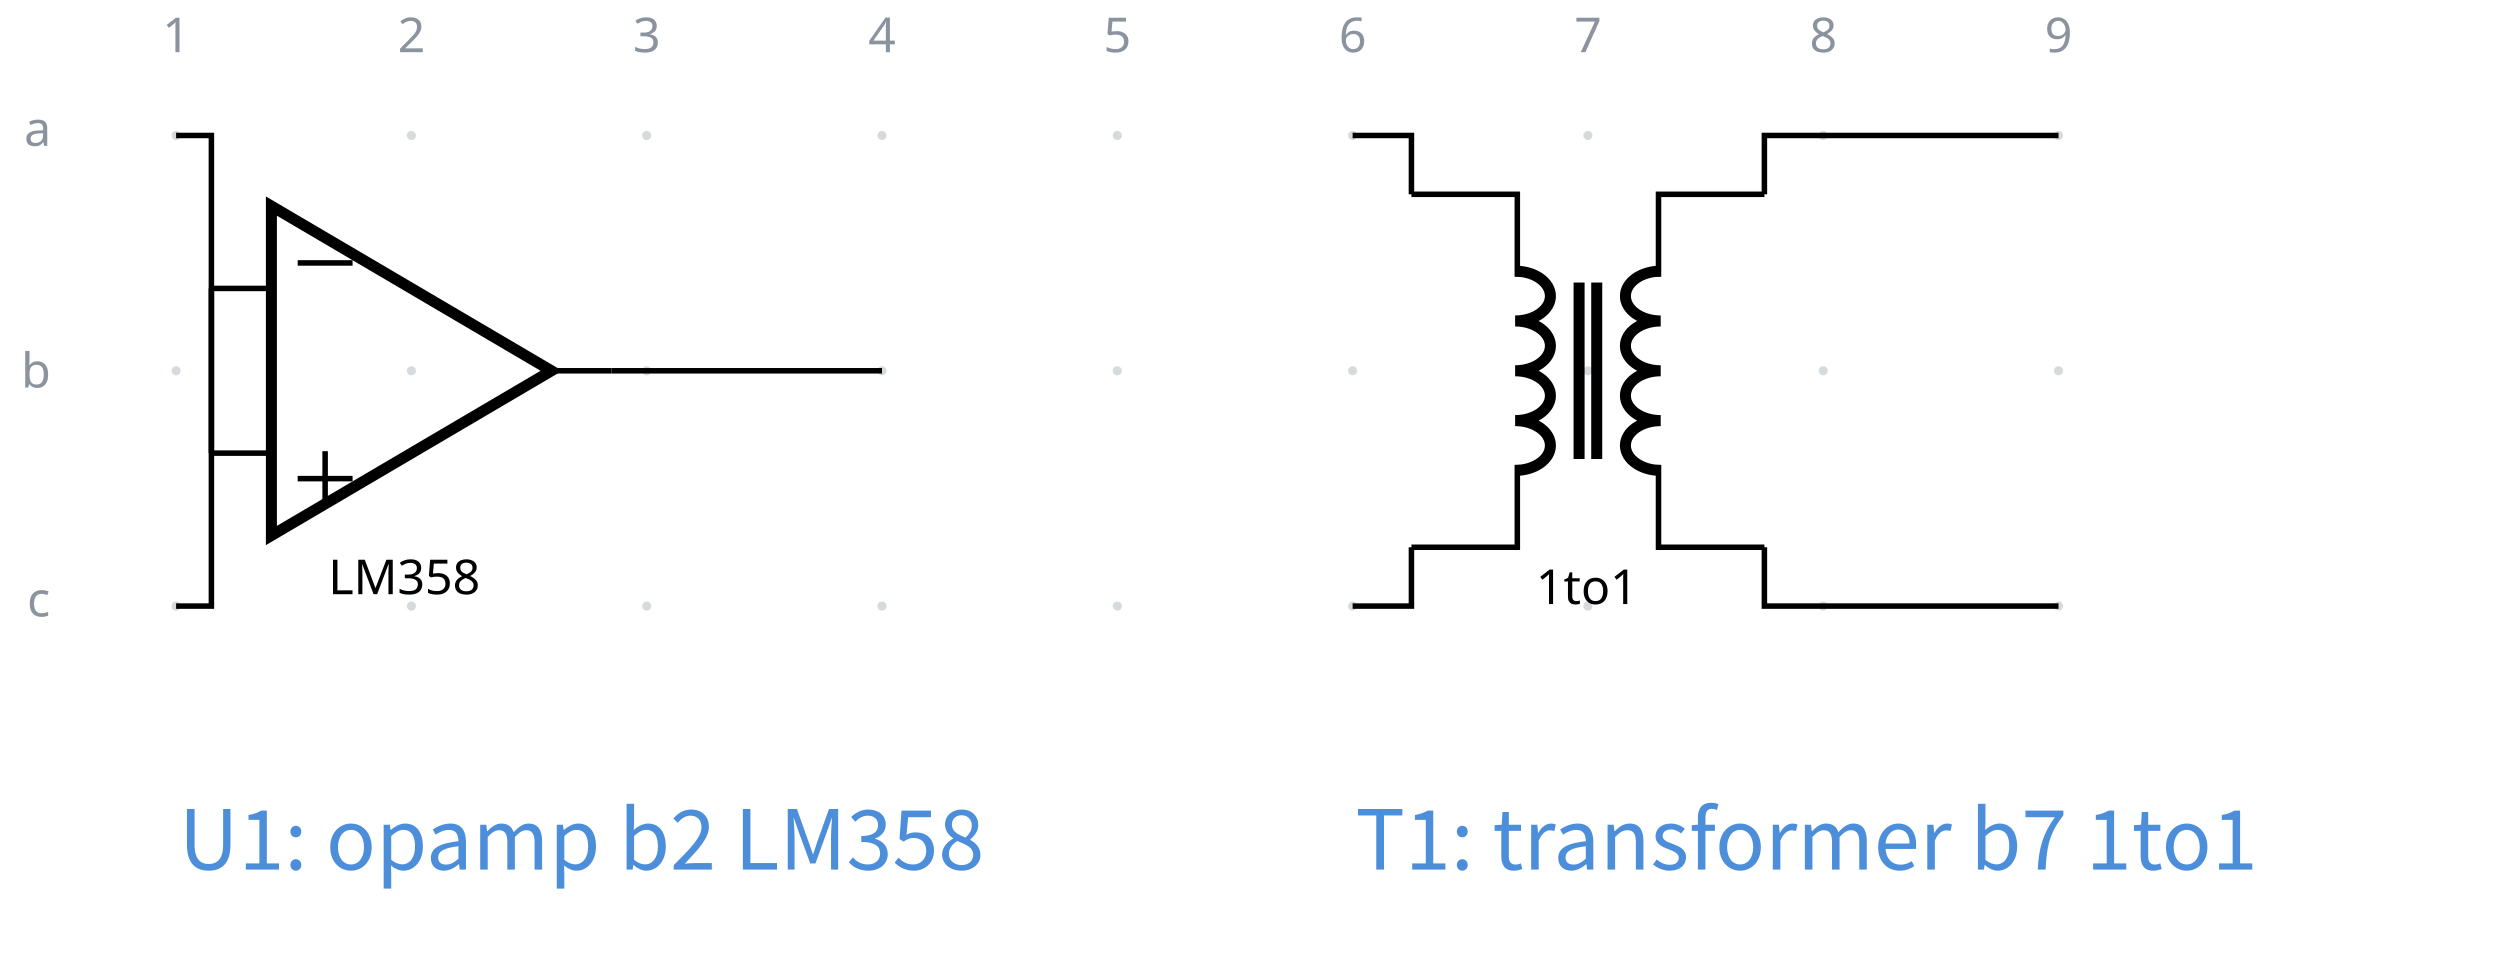
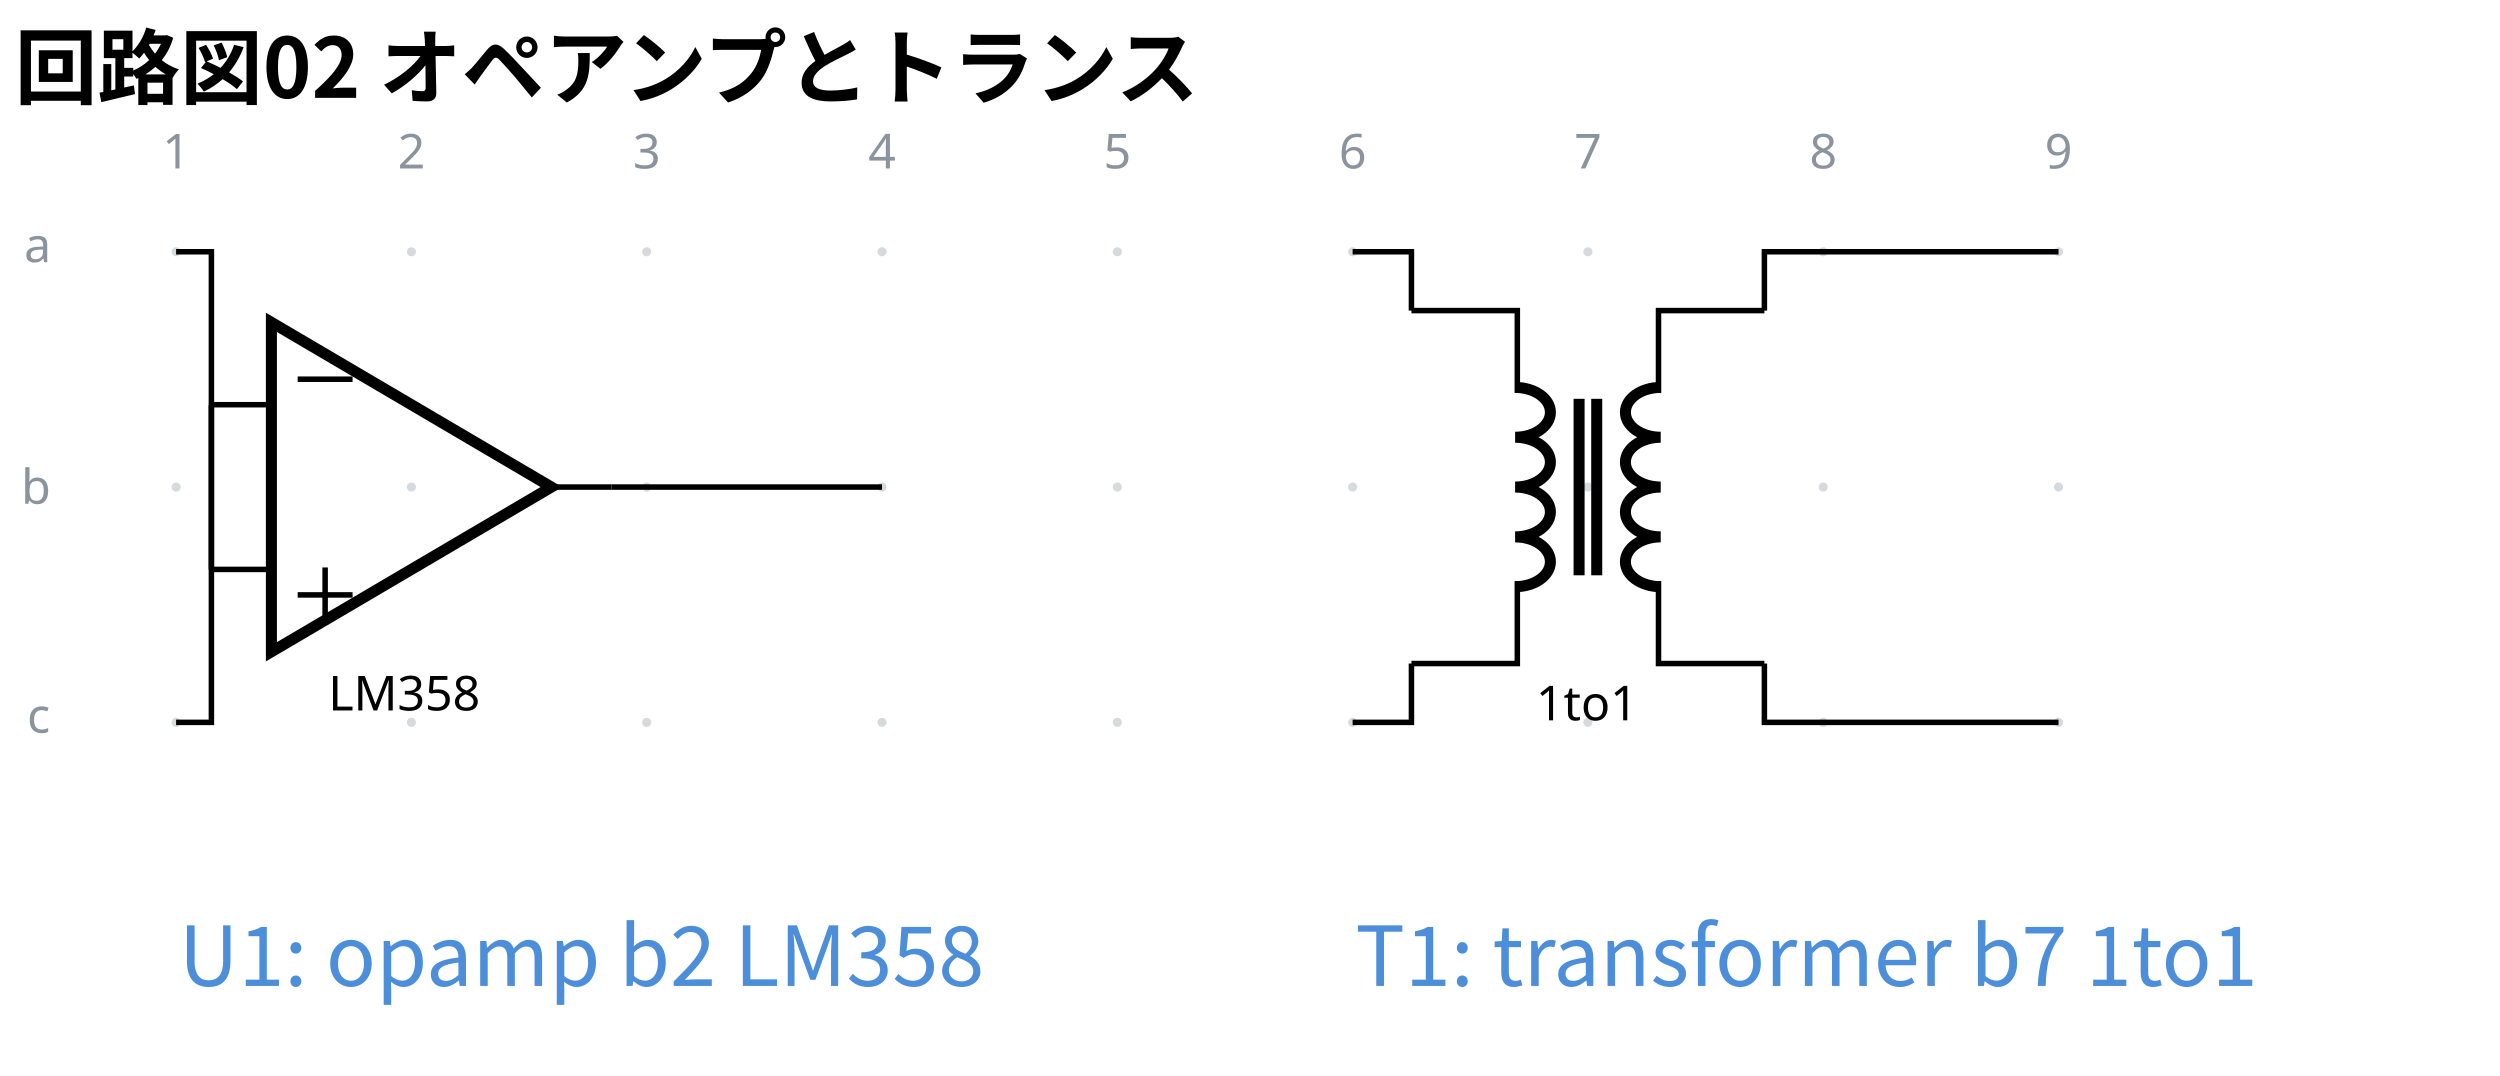
- <svg xmlns="http://www.w3.org/2000/svg" data-circuit-fence="0.1.0" fill="currentColor" width="483.68" height="185.641" viewBox="-72 -72 362.76 139.231">
+ <svg xmlns="http://www.w3.org/2000/svg" data-circuit-fence="0.1.0" fill="currentColor" width="483.68" height="208.138" viewBox="-72 -72 362.76 156.103">
  <g stroke="currentColor" stroke-miterlimit="10" stroke-width=".8">
-     <path fill="#8b949e" fill-opacity=".35" stroke="none" stroke-opacity=".35" d="M-45.787-52.341a.66.66 0 1 0-1.32 0 .66.66 0 0 0 1.32 0M-45.787-18.198a.66.66 0 1 0-1.32 0 .66.66 0 0 0 1.32 0M-45.787 15.945a.66.66 0 1 0-1.32 0 .66.66 0 0 0 1.32 0M-11.644-52.341a.66.66 0 1 0-1.32 0 .66.66 0 0 0 1.32 0M-11.644-18.198a.66.66 0 1 0-1.32 0 .66.66 0 0 0 1.32 0M-11.644 15.945a.66.66 0 1 0-1.32 0 .66.66 0 0 0 1.32 0M22.5-52.341a.66.66 0 1 0-1.32 0 .66.66 0 0 0 1.32 0M22.5-18.198a.66.66 0 1 0-1.32 0 .66.66 0 0 0 1.32 0M22.5 15.945a.66.66 0 1 0-1.32 0 .66.66 0 0 0 1.32 0M56.643-52.341a.66.66 0 1 0-1.32 0 .66.66 0 0 0 1.32 0M56.643-18.198a.66.66 0 1 0-1.32 0 .66.66 0 0 0 1.32 0M56.643 15.945a.66.66 0 1 0-1.32 0 .66.66 0 0 0 1.32 0M90.786-52.341a.66.66 0 1 0-1.32 0 .66.66 0 0 0 1.32 0M90.786-18.198a.66.66 0 1 0-1.32 0 .66.66 0 0 0 1.32 0M90.786 15.945a.66.66 0 1 0-1.32 0 .66.66 0 0 0 1.32 0M124.93-52.341a.66.66 0 1 0-1.32 0 .66.66 0 0 0 1.32 0M124.93-18.198a.66.66 0 1 0-1.32 0 .66.66 0 0 0 1.32 0M124.93 15.945a.66.66 0 1 0-1.32 0 .66.66 0 0 0 1.32 0M159.072-52.341a.66.66 0 1 0-1.32 0 .66.66 0 0 0 1.32 0M159.072-18.198a.66.66 0 1 0-1.32 0 .66.66 0 0 0 1.32 0M159.072 15.945a.66.66 0 1 0-1.32 0 .66.66 0 0 0 1.32 0M193.216-52.341a.66.66 0 1 0-1.32 0 .66.66 0 0 0 1.32 0M193.216-18.198a.66.66 0 1 0-1.32 0 .66.66 0 0 0 1.32 0M193.216 15.945a.66.66 0 1 0-1.32 0 .66.66 0 0 0 1.32 0M227.36-52.341a.66.66 0 1 0-1.32 0 .66.66 0 0 0 1.32 0M227.36-18.198a.66.66 0 1 0-1.32 0 .66.66 0 0 0 1.32 0M227.36 15.945a.66.66 0 1 0-1.32 0 .66.66 0 0 0 1.32 0m-.66 0" />
+     <path fill="#8b949e" fill-opacity=".35" stroke="none" stroke-opacity=".35" d="M-45.787-35.469a.66.66 0 1 0-1.32 0 .66.66 0 0 0 1.32 0M-45.787-1.326a.66.66 0 1 0-1.32 0 .66.66 0 0 0 1.32 0M-45.787 32.818a.66.66 0 1 0-1.32 0 .66.66 0 0 0 1.32 0M-11.644-35.469a.66.66 0 1 0-1.32 0 .66.66 0 0 0 1.32 0M-11.644-1.326a.66.66 0 1 0-1.32 0 .66.66 0 0 0 1.32 0M-11.644 32.818a.66.66 0 1 0-1.32 0 .66.66 0 0 0 1.32 0M22.5-35.469a.66.66 0 1 0-1.32 0 .66.66 0 0 0 1.32 0M22.5-1.326a.66.66 0 1 0-1.32 0 .66.66 0 0 0 1.32 0M22.5 32.818a.66.66 0 1 0-1.32 0 .66.66 0 0 0 1.32 0M56.643-35.469a.66.66 0 1 0-1.32 0 .66.66 0 0 0 1.32 0M56.643-1.326a.66.66 0 1 0-1.32 0 .66.66 0 0 0 1.32 0M56.643 32.818a.66.66 0 1 0-1.32 0 .66.66 0 0 0 1.32 0M90.786-35.469a.66.66 0 1 0-1.32 0 .66.66 0 0 0 1.32 0M90.786-1.326a.66.66 0 1 0-1.32 0 .66.66 0 0 0 1.32 0M90.786 32.818a.66.66 0 1 0-1.32 0 .66.66 0 0 0 1.32 0M124.93-35.469a.66.66 0 1 0-1.32 0 .66.66 0 0 0 1.32 0M124.93-1.326a.66.66 0 1 0-1.32 0 .66.66 0 0 0 1.32 0M124.93 32.818a.66.66 0 1 0-1.32 0 .66.66 0 0 0 1.32 0M159.072-35.469a.66.66 0 1 0-1.32 0 .66.66 0 0 0 1.32 0M159.072-1.326a.66.66 0 1 0-1.32 0 .66.66 0 0 0 1.32 0M159.072 32.818a.66.66 0 1 0-1.32 0 .66.66 0 0 0 1.32 0M193.216-35.469a.66.66 0 1 0-1.32 0 .66.66 0 0 0 1.32 0M193.216-1.326a.66.66 0 1 0-1.32 0 .66.66 0 0 0 1.32 0M193.216 32.818a.66.66 0 1 0-1.32 0 .66.66 0 0 0 1.32 0M227.36-35.469a.66.66 0 1 0-1.32 0 .66.66 0 0 0 1.32 0M227.36-1.326a.66.66 0 1 0-1.32 0 .66.66 0 0 0 1.32 0M227.36 32.818a.66.66 0 1 0-1.32 0 .66.66 0 0 0 1.32 0m-.66 0" />
    <g fill="#8b949e" stroke="#8b949e">
-       <text x="-46.447" y="-52.341" fill="#8b949e" stroke="none" font-family="cmr7" font-size="7" transform="translate(-1.993 -12.085)">1</text>
+       <text x="-46.447" y="-35.469" fill="#8b949e" stroke="none" font-family="cmr7" font-size="7" transform="translate(-1.993 -12.085)">1</text>
    </g>
    <g fill="#8b949e" stroke="#8b949e">
-       <text x="-46.447" y="-52.341" fill="#8b949e" stroke="none" font-family="cmr7" font-size="7" transform="translate(32.15 -12.085)">2</text>
+       <text x="-46.447" y="-35.469" fill="#8b949e" stroke="none" font-family="cmr7" font-size="7" transform="translate(32.15 -12.085)">2</text>
    </g>
    <g fill="#8b949e" stroke="#8b949e">
-       <text x="-46.447" y="-52.341" fill="#8b949e" stroke="none" font-family="cmr7" font-size="7" transform="translate(66.293 -12.085)">3</text>
+       <text x="-46.447" y="-35.469" fill="#8b949e" stroke="none" font-family="cmr7" font-size="7" transform="translate(66.293 -12.085)">3</text>
    </g>
    <g fill="#8b949e" stroke="#8b949e">
-       <text x="-46.447" y="-52.341" fill="#8b949e" stroke="none" font-family="cmr7" font-size="7" transform="translate(100.437 -12.085)">4</text>
+       <text x="-46.447" y="-35.469" fill="#8b949e" stroke="none" font-family="cmr7" font-size="7" transform="translate(100.437 -12.085)">4</text>
    </g>
    <g fill="#8b949e" stroke="#8b949e">
-       <text x="-46.447" y="-52.341" fill="#8b949e" stroke="none" font-family="cmr7" font-size="7" transform="translate(134.58 -12.085)">5</text>
+       <text x="-46.447" y="-35.469" fill="#8b949e" stroke="none" font-family="cmr7" font-size="7" transform="translate(134.58 -12.085)">5</text>
    </g>
    <g fill="#8b949e" stroke="#8b949e">
-       <text x="-46.447" y="-52.341" fill="#8b949e" stroke="none" font-family="cmr7" font-size="7" transform="translate(168.723 -12.085)">6</text>
+       <text x="-46.447" y="-35.469" fill="#8b949e" stroke="none" font-family="cmr7" font-size="7" transform="translate(168.723 -12.085)">6</text>
    </g>
    <g fill="#8b949e" stroke="#8b949e">
-       <text x="-46.447" y="-52.341" fill="#8b949e" stroke="none" font-family="cmr7" font-size="7" transform="translate(202.867 -12.085)">7</text>
+       <text x="-46.447" y="-35.469" fill="#8b949e" stroke="none" font-family="cmr7" font-size="7" transform="translate(202.867 -12.085)">7</text>
    </g>
    <g fill="#8b949e" stroke="#8b949e">
-       <text x="-46.447" y="-52.341" fill="#8b949e" stroke="none" font-family="cmr7" font-size="7" transform="translate(237.01 -12.085)">8</text>
+       <text x="-46.447" y="-35.469" fill="#8b949e" stroke="none" font-family="cmr7" font-size="7" transform="translate(237.01 -12.085)">8</text>
    </g>
    <g fill="#8b949e" stroke="#8b949e">
-       <text x="-46.447" y="-52.341" fill="#8b949e" stroke="none" font-family="cmr7" font-size="7" transform="translate(271.153 -12.085)">9</text>
+       <text x="-46.447" y="-35.469" fill="#8b949e" stroke="none" font-family="cmr7" font-size="7" transform="translate(271.153 -12.085)">9</text>
    </g>
    <g fill="#8b949e" stroke="#8b949e">
-       <text x="-46.447" y="-52.341" fill="#8b949e" stroke="none" font-family="cmr7" font-size="7" transform="translate(-22.06 1.507)">a</text>
+       <text x="-46.447" y="-35.469" fill="#8b949e" stroke="none" font-family="cmr7" font-size="7" transform="translate(-22.06 1.507)">a</text>
    </g>
    <g fill="#8b949e" stroke="#8b949e">
-       <text x="-46.447" y="-52.341" fill="#8b949e" stroke="none" font-family="cmr7" font-size="7" transform="translate(-22.49 36.574)">b</text>
+       <text x="-46.447" y="-35.469" fill="#8b949e" stroke="none" font-family="cmr7" font-size="7" transform="translate(-22.49 36.574)">b</text>
    </g>
    <g fill="#8b949e" stroke="#8b949e">
-       <text x="-46.447" y="-52.341" fill="#8b949e" stroke="none" font-family="cmr7" font-size="7" transform="translate(-21.629 69.793)">c</text>
+       <text x="-46.447" y="-35.469" fill="#8b949e" stroke="none" font-family="cmr7" font-size="7" transform="translate(-21.629 69.793)">c</text>
    </g>
-     <path fill="none" stroke-width="1.6" d="m8.011-18.198-40.63-23.9v47.8Z" />
-     <path fill="none" d="M-41.326-30.148h8.707m-8.707 23.9h8.707m49.337-11.95H8.01" />
-     <text x="-46.447" y="-52.341" stroke="none" font-family="cmr7" font-size="7" transform="translate(22.095 66.56)">LM358</text>
-     <path fill="none" d="M-28.806-2.55h7.966M-24.823 1.434v-7.966M-28.806-33.847h7.966" />
+     <path fill="none" stroke-width="1.6" d="m8.011-1.326-40.63-23.9v47.8Z" />
+     <path fill="none" d="M-41.326-13.276h8.707m-8.707 23.9h8.707m49.337-11.95H8.01" />
+     <text x="-46.447" y="-35.469" stroke="none" font-family="cmr7" font-size="7" transform="translate(22.095 66.56)">LM358</text>
+     <path fill="none" d="M-28.806 14.323h7.966M-24.823 18.307V10.34M-28.806-16.975h7.966" />
    <g stroke-linejoin="bevel" stroke-width="1.6">
-       <path fill="none" d="M147.85-32.655c2.828 0 5.12 1.618 5.12 3.614s-2.292 3.614-5.12 3.614c2.828 0 5.12 1.618 5.12 3.615 0 1.996-2.292 3.614-5.12 3.614 2.828 0 5.12 1.618 5.12 3.614s-2.292 3.615-5.12 3.615c2.828 0 5.12 1.618 5.12 3.614s-2.292 3.614-5.12 3.614" />
+       <path fill="none" d="M147.85-15.783c2.828 0 5.12 1.618 5.12 3.614 0 1.997-2.292 3.615-5.12 3.615 2.828 0 5.12 1.618 5.12 3.614s-2.292 3.614-5.12 3.614c2.828 0 5.12 1.619 5.12 3.615s-2.292 3.614-5.12 3.614c2.828 0 5.12 1.618 5.12 3.614 0 1.997-2.292 3.615-5.12 3.615" />
    </g>
    <g stroke-linejoin="bevel" stroke-width="1.6">
-       <path fill="none" d="M168.975-3.74c-2.828 0-5.121-1.619-5.121-3.615s2.293-3.614 5.121-3.614c-2.828 0-5.121-1.619-5.121-3.615s2.293-3.614 5.121-3.614c-2.828 0-5.121-1.618-5.121-3.614 0-1.997 2.293-3.615 5.121-3.615-2.828 0-5.121-1.618-5.121-3.614s2.293-3.614 5.121-3.614" />
+       <path fill="none" d="M168.975 13.132c-2.828 0-5.121-1.618-5.121-3.615 0-1.996 2.293-3.614 5.121-3.614-2.828 0-5.121-1.618-5.121-3.614s2.293-3.615 5.121-3.615c-2.828 0-5.121-1.618-5.121-3.614s2.293-3.614 5.121-3.614c-2.828 0-5.121-1.618-5.121-3.615 0-1.996 2.293-3.614 5.121-3.614" />
    </g>
-     <path fill="none" d="M132.805-43.806h15.365v11.95m0 27.315V7.41h-15.365m51.215-51.215h-15.365v11.95m0 27.315V7.41h15.365" />
+     <path fill="none" d="M132.805-26.933h15.365v11.95m0 27.315v11.95h-15.365m51.215-51.215h-15.365v11.95m0 27.315v11.95h15.365" />
    <g stroke-width="1.6">
-       <path fill="none" d="M159.692-5.394v-25.608m-2.56 25.608v-25.608" />
+       <path fill="none" d="M159.692 11.478v-25.607m-2.56 25.607v-25.607" />
    </g>
-     <text x="-46.447" y="-52.341" stroke="none" font-family="cmr7" font-size="7" transform="translate(197.318 67.995)">1to1</text>
-     <path fill="none" d="M-46.447-52.341h5.121v46.093" />
-     <path fill="none" d="M-46.447 15.945h5.121v-46.093M16.718-18.198h39.265M124.27-52.341h8.535v8.535M124.27 15.945h8.535V7.409M226.7-52.341h-42.68v8.535M226.7 15.945h-42.68V7.409" />
+     <text x="-46.447" y="-35.469" stroke="none" font-family="cmr7" font-size="7" transform="translate(197.318 67.995)">1to1</text>
+     <path fill="none" d="M-46.447-35.469h5.121v46.093" />
+     <path fill="none" d="M-46.447 32.818h5.121v-46.094M16.718-1.326h39.265M124.27-35.469h8.535v8.536M124.27 32.818h8.535v-8.536M226.7-35.469h-42.68v8.536M226.7 32.818h-42.68v-8.536" />
    <g>
-       <text x="-46.447" y="-52.341" fill="#4c8eda" stroke="none" font-family="'Noto Sans CJK JP','Noto Sans JP','Hiragino Sans','Yu Gothic',sans-serif" font-size="12" transform="translate(.4 106.53)">U1: opamp b2 LM358</text>
+       <text x="-46.447" y="-35.469" fill="#4c8eda" stroke="none" font-family="'Noto Sans CJK JP','Noto Sans JP','Hiragino Sans','Yu Gothic',sans-serif" font-size="12" transform="translate(.4 106.53)">U1: opamp b2 LM358</text>
    </g>
    <g>
-       <text x="-46.447" y="-52.341" fill="#4c8eda" stroke="none" font-family="'Noto Sans CJK JP','Noto Sans JP','Hiragino Sans','Yu Gothic',sans-serif" font-size="12" transform="translate(171.116 106.53)">T1: transformer b7 1to1</text>
+       <text x="-46.447" y="-35.469" fill="#4c8eda" stroke="none" font-family="'Noto Sans CJK JP','Noto Sans JP','Hiragino Sans','Yu Gothic',sans-serif" font-size="12" transform="translate(171.116 106.53)">T1: transformer b7 1to1</text>
+     </g>
+     <g>
+       <text x="-46.447" y="-35.469" fill="currentColor" stroke="none" font-family="'Noto Sans CJK JP','Noto Sans JP','Hiragino Sans','Yu Gothic',sans-serif" font-size="12" transform="translate(-23.423 -22.329)" font-weight="bold">回路図02 オペアンプとトランス</text>
    </g>
  </g>
</svg>
